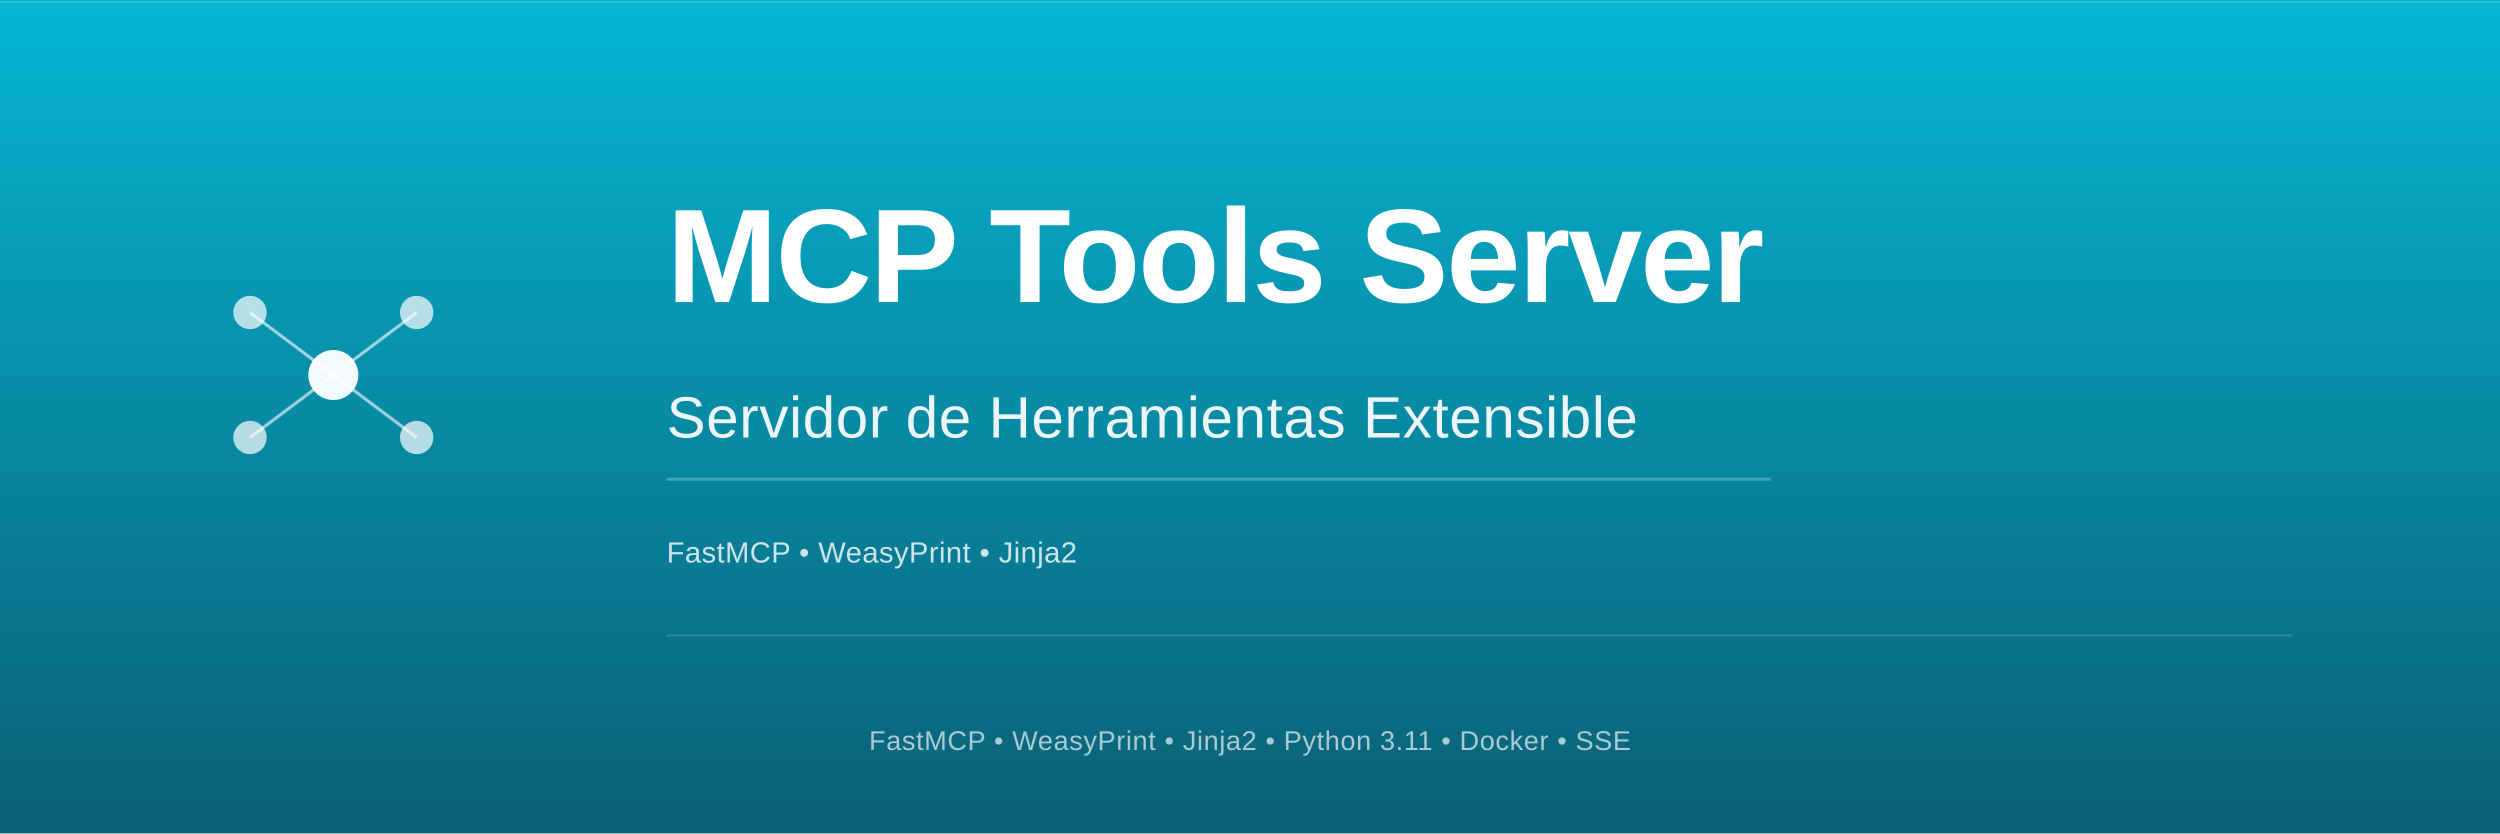
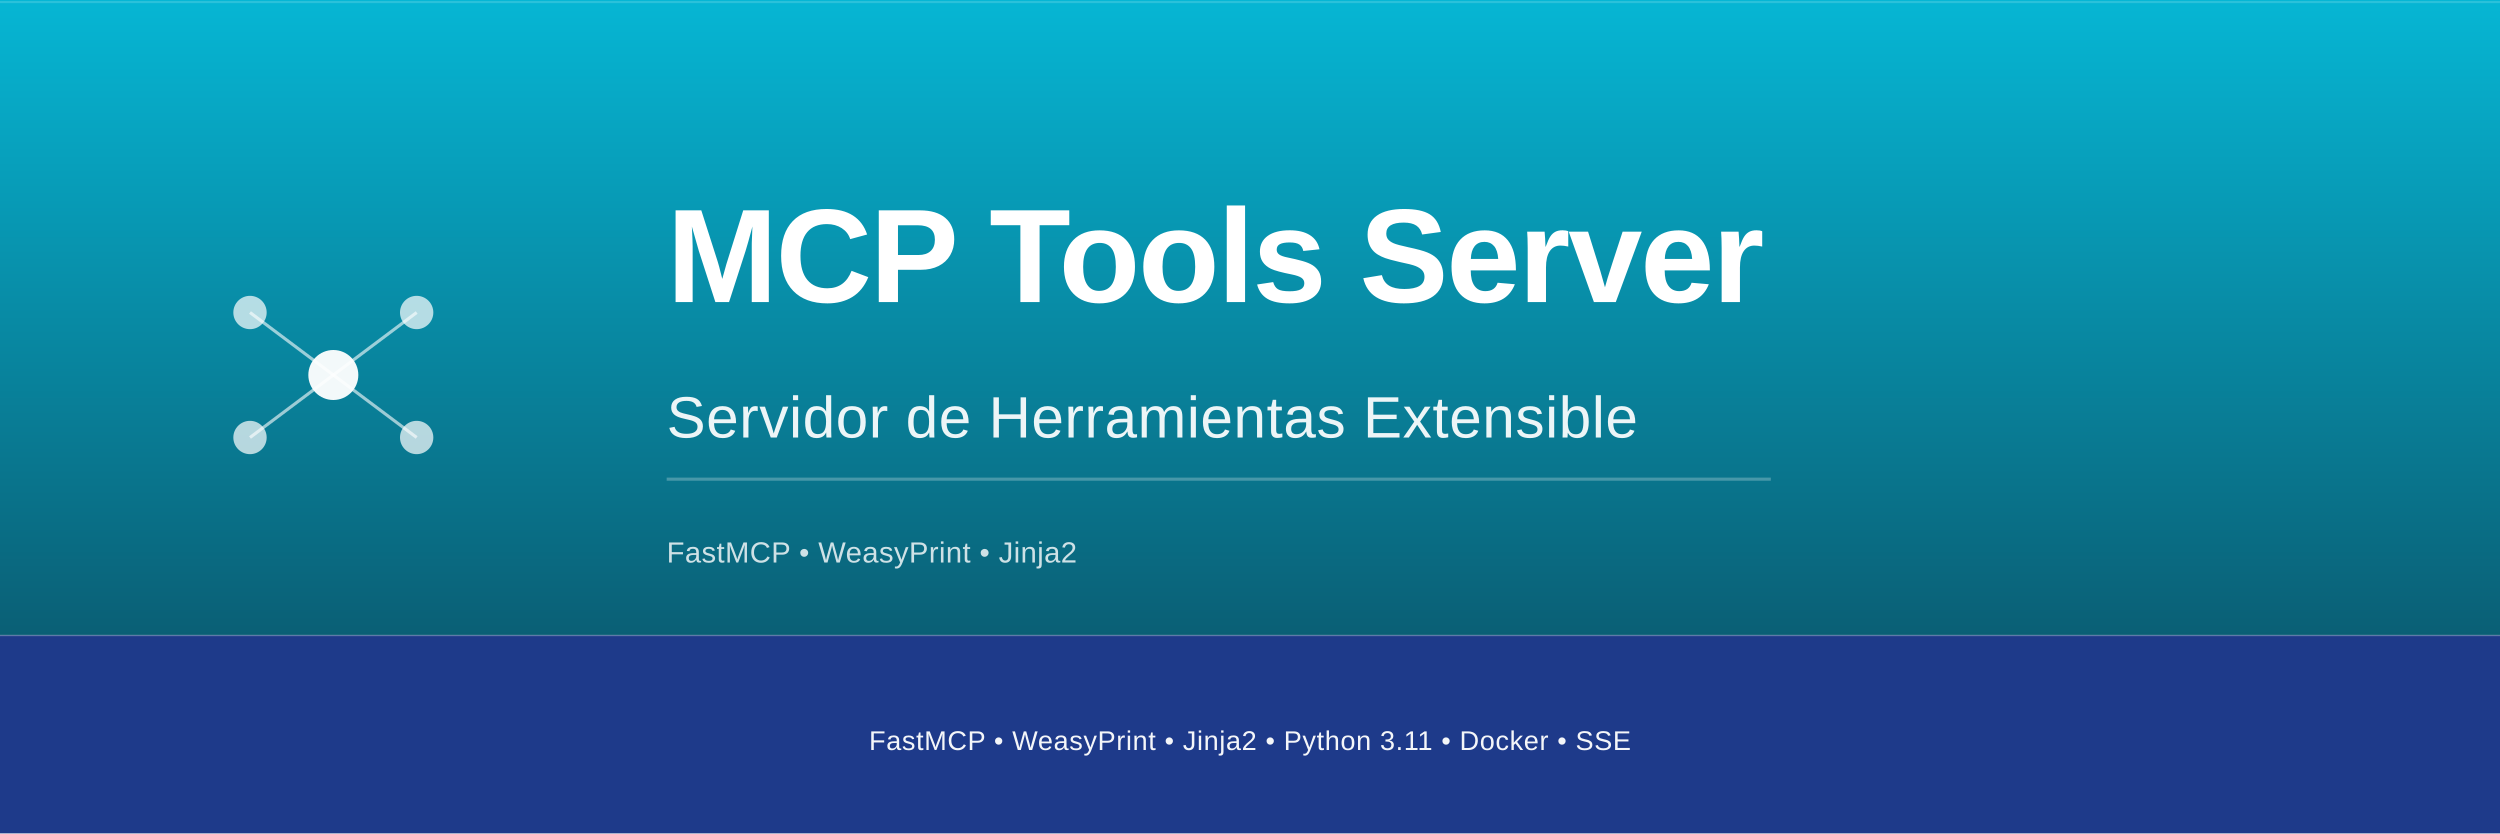
<svg xmlns="http://www.w3.org/2000/svg" viewBox="0 0 1200 400" width="1200" height="400">
  <defs>
    <linearGradient id="gradient-cyan-main" x1="0%" y1="0%" x2="0%" y2="100%">
      <stop offset="0%" style="stop-color:#06B6D4;stop-opacity:1" />
      <stop offset="100%" style="stop-color:#0a5f75;stop-opacity:1" />
    </linearGradient>
  </defs>
-   <rect width="1200" height="400" fill="url(#gradient-cyan-main)" />
+   <rect width="1200" height="305" fill="url(#gradient-cyan-main)" />
+   <rect x="0" y="305" width="1200" height="95" fill="#1E3A8A" />
  <line x1="0" y1="1" x2="1200" y2="1" stroke="rgba(255,255,255,0.15)" stroke-width="1" />
  <g transform="translate(100, 120)">
    <circle cx="60" cy="60" r="12" fill="white" opacity="0.95" />
    <circle cx="20" cy="30" r="8" fill="white" opacity="0.7" />
    <circle cx="100" cy="30" r="8" fill="white" opacity="0.7" />
    <circle cx="20" cy="90" r="8" fill="white" opacity="0.7" />
    <circle cx="100" cy="90" r="8" fill="white" opacity="0.7" />
    <line x1="60" y1="60" x2="20" y2="30" stroke="white" stroke-width="1.5" opacity="0.6" />
    <line x1="60" y1="60" x2="100" y2="30" stroke="white" stroke-width="1.5" opacity="0.6" />
    <line x1="60" y1="60" x2="20" y2="90" stroke="white" stroke-width="1.5" opacity="0.6" />
    <line x1="60" y1="60" x2="100" y2="90" stroke="white" stroke-width="1.5" opacity="0.6" />
  </g>
  <text x="320" y="145" font-family="Arial, Helvetica, sans-serif" font-size="64" font-weight="bold" fill="white" letter-spacing="-1">
    MCP Tools Server
  </text>
  <text x="320" y="210" font-family="Arial, Helvetica, sans-serif" font-size="28" font-weight="300" fill="rgba(255,255,255,0.92)" letter-spacing="0.3">
    Servidor de Herramientas Extensible
  </text>
  <line x1="320" y1="230" x2="850" y2="230" stroke="rgba(255,255,255,0.25)" stroke-width="1.5" />
  <text x="320" y="270" font-family="Arial, Helvetica, sans-serif" font-size="14" font-weight="400" fill="rgba(255,255,255,0.8)" letter-spacing="0.2">
    FastMCP • WeasyPrint • Jinja2
  </text>
-   <line x1="320" y1="305" x2="1100" y2="305" stroke="rgba(255,255,255,0.15)" stroke-width="1" />
-   <text x="600" y="360" font-family="Arial, Helvetica, sans-serif" font-size="13" font-weight="400" fill="rgba(255,255,255,0.65)" letter-spacing="0.3" text-anchor="middle">
+   <line x1="0" y1="305" x2="1200" y2="305" stroke="rgba(255,255,255,0.1)" stroke-width="1" />
+   <text x="600" y="360" font-family="Arial, Helvetica, sans-serif" font-size="13" font-weight="400" fill="rgba(255,255,255,0.95)" letter-spacing="0.3" text-anchor="middle">
    FastMCP • WeasyPrint • Jinja2 • Python 3.11 • Docker • SSE
  </text>
</svg>
